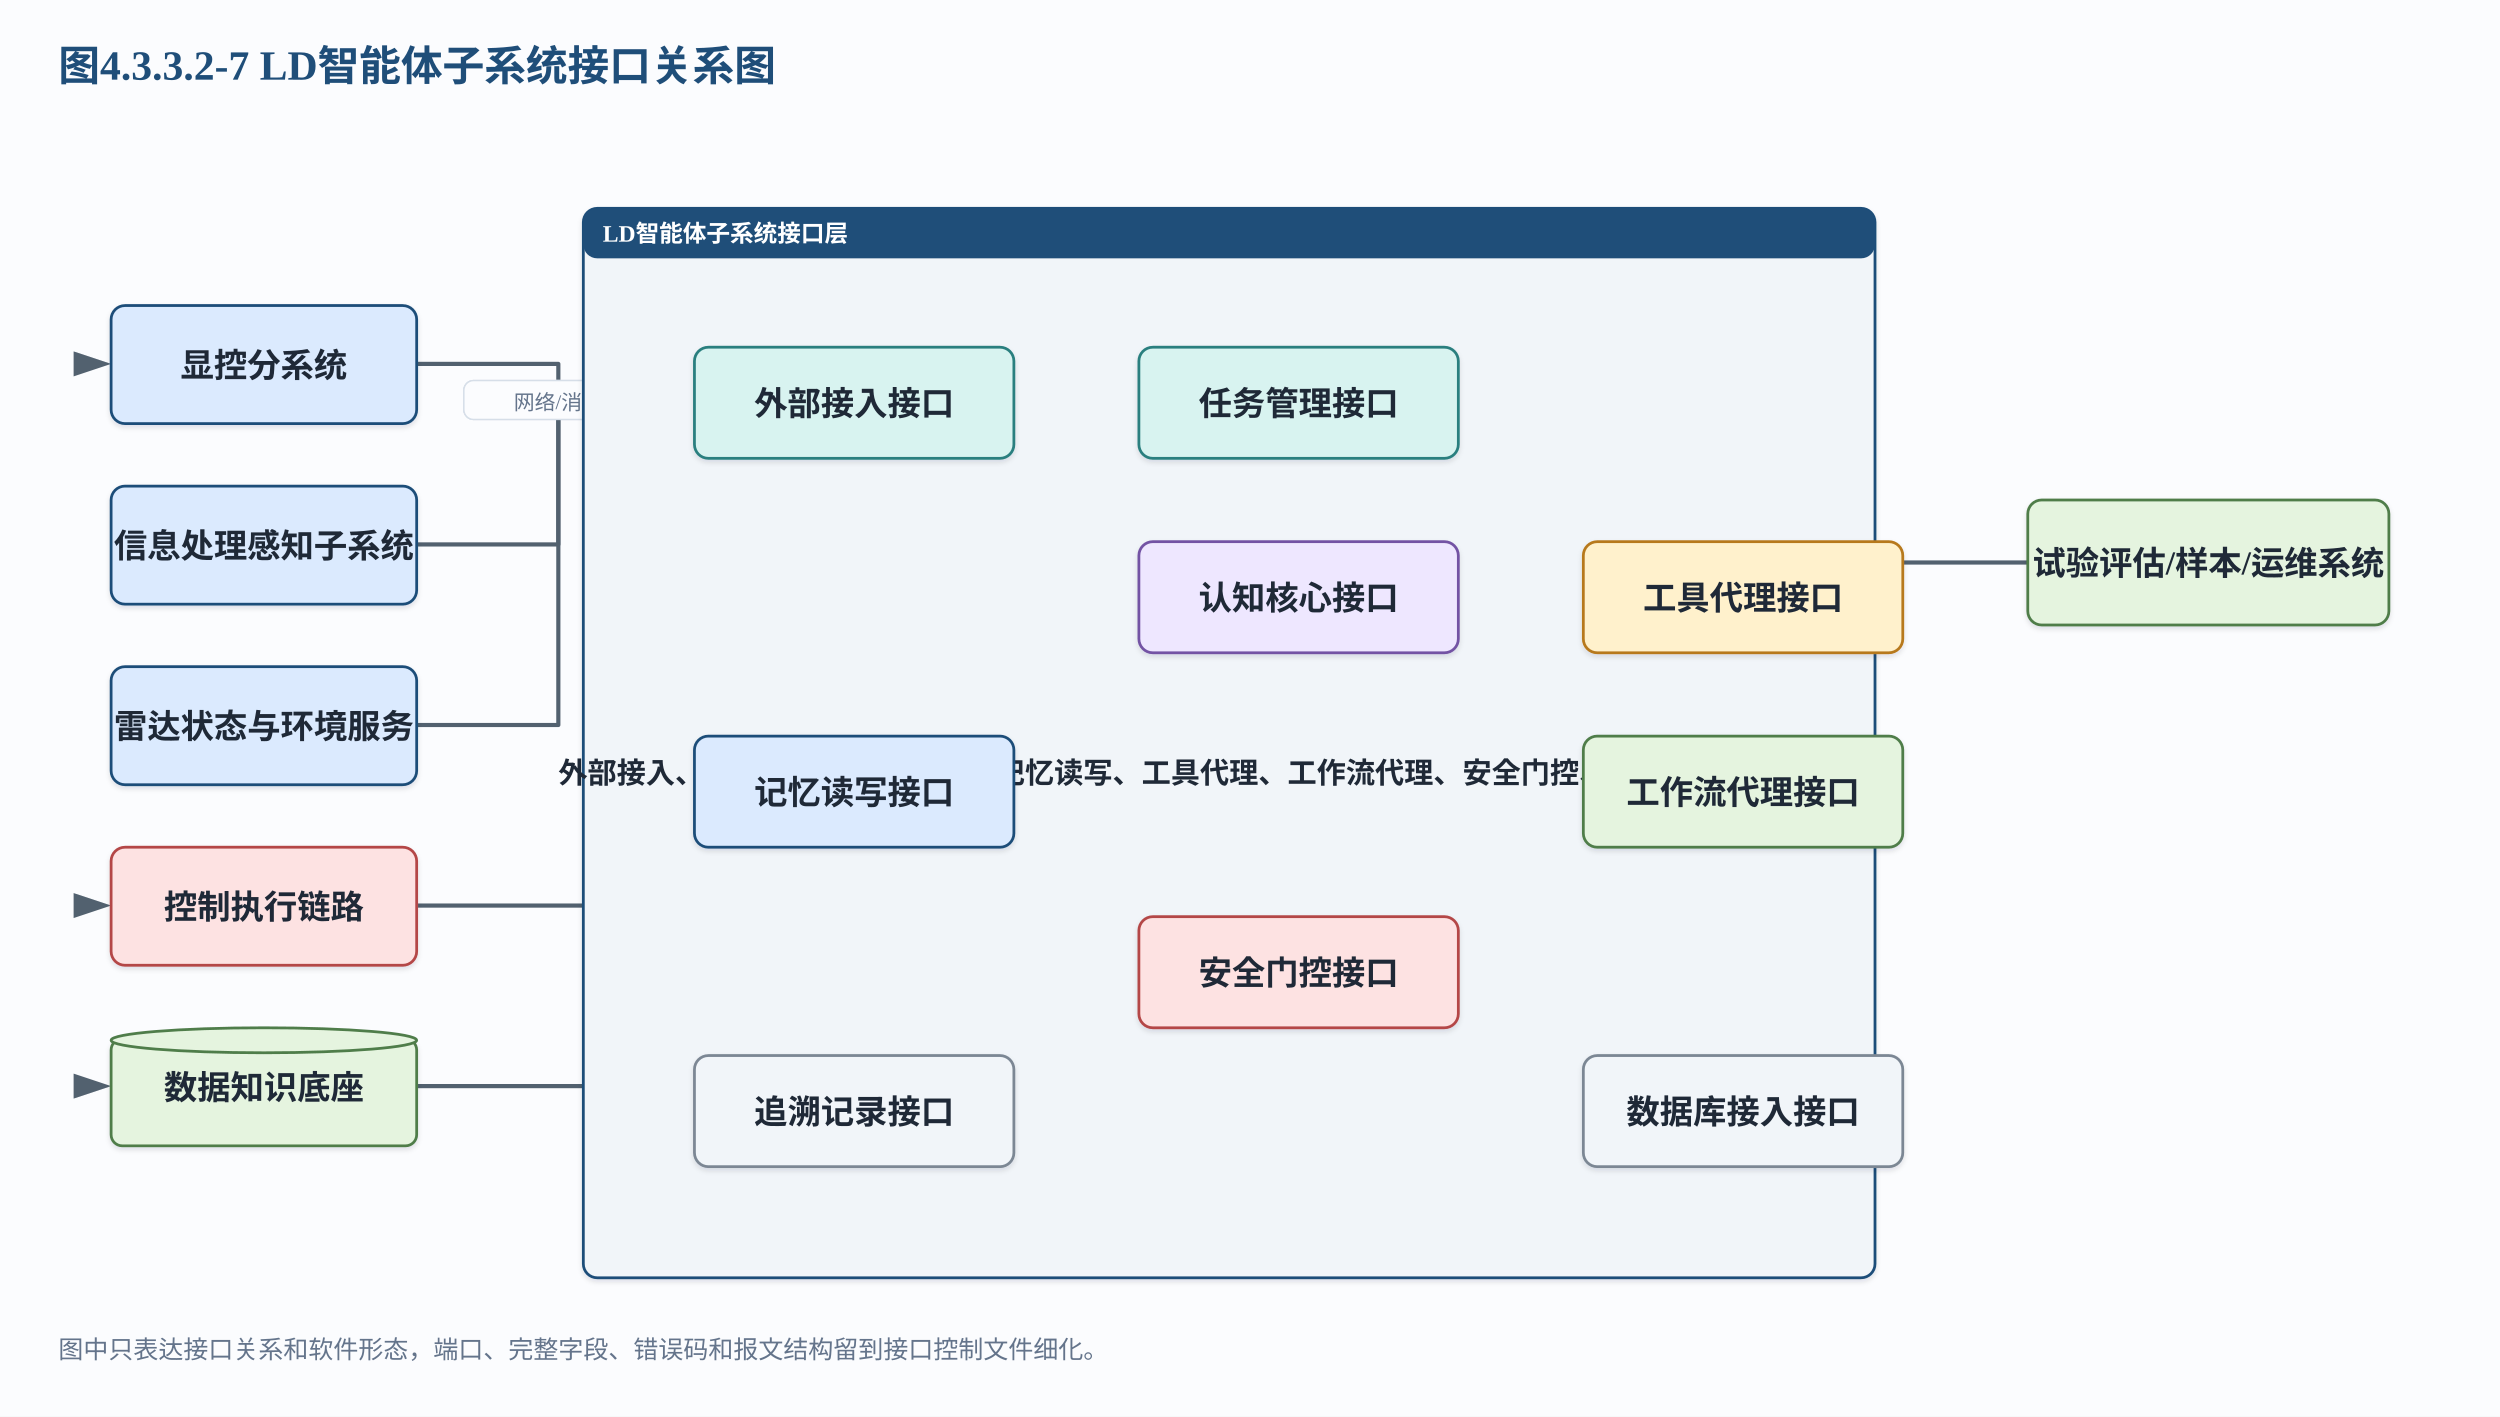
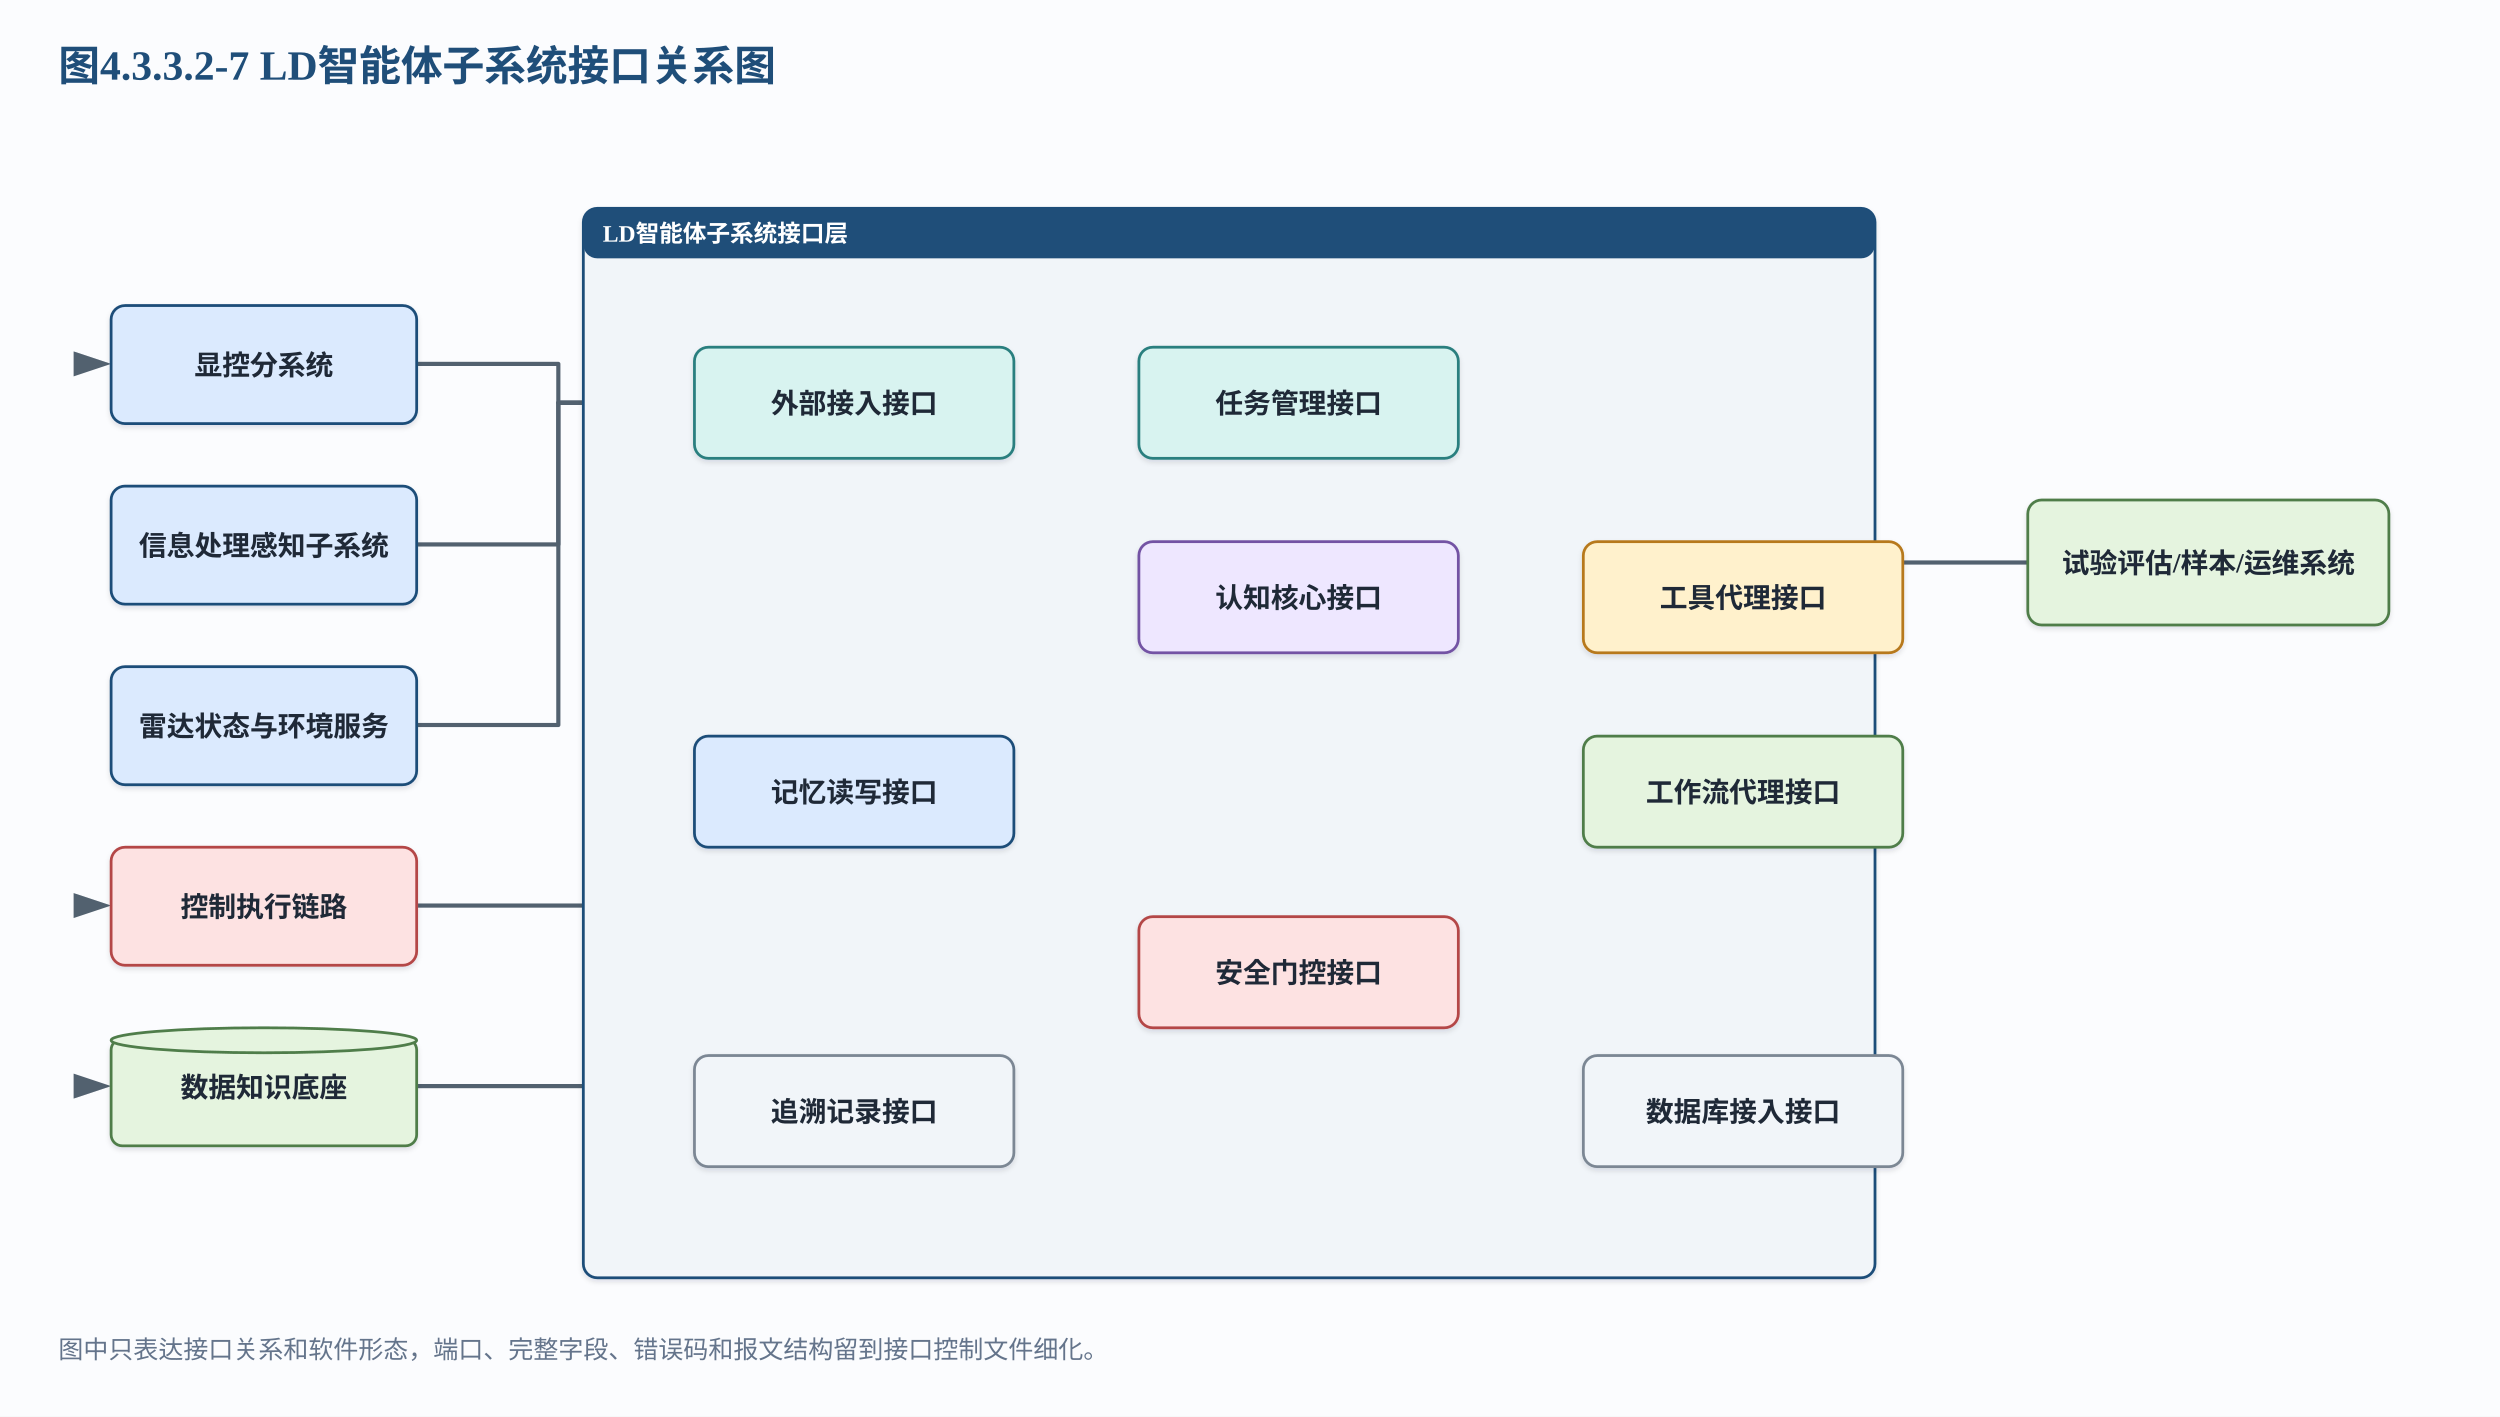
<svg xmlns="http://www.w3.org/2000/svg" width="1800" height="1020" viewBox="0 0 1800 1020">
  <defs>
    <marker id="arrow" markerWidth="10" markerHeight="10" refX="9" refY="3" orient="auto" markerUnits="strokeWidth">
      <path d="M0,0 L0,6 L9,3 z" fill="#52616f" />
    </marker>
    <filter id="shadow" x="-10%" y="-10%" width="120%" height="130%">
      <feDropShadow dx="0" dy="2" stdDeviation="2" flood-color="#1f2937" flood-opacity="0.12" />
    </filter>
  </defs>
  <rect width="100%" height="100%" fill="#fbfcfe" />
  <text x="42" y="58" font-size="30" font-weight="700" fill="#1f4e79">图4.3.3.2-7 LD智能体子系统接口关系图</text>
  <path d="M 80,262 L 402,262 L 402,290 L 730,290" fill="none" stroke="#52616f" stroke-width="3" stroke-linejoin="round" marker-end="url(#arrow)" marker-start="url(#arrow)" />
-   <rect x="334" y="274" width="136" height="28" rx="7" fill="#fbfcfe" stroke="#d6dee8" />
-   <text x="402" y="295" text-anchor="middle" font-size="15" fill="#64748b">HTTP/消息</text>
  <path d="M 80,392 L 402,392 L 402,290 L 730,290" fill="none" stroke="#52616f" stroke-width="3" stroke-linejoin="round" marker-end="url(#arrow)" />
-   <rect x="334" y="274" width="136" height="28" rx="7" fill="#fbfcfe" stroke="#d6dee8" />
-   <text x="402" y="295" text-anchor="middle" font-size="15" fill="#64748b">消息</text>
  <path d="M 80,522 L 402,522 L 402,290 L 730,290" fill="none" stroke="#52616f" stroke-width="3" stroke-linejoin="round" marker-end="url(#arrow)" />
-   <rect x="334" y="274" width="136" height="28" rx="7" fill="#fbfcfe" stroke="#d6dee8" />
-   <text x="402" y="295" text-anchor="middle" font-size="15" fill="#64748b">网络/消息</text>
  <path d="M 80,652 L 722,652 L 722,430 L 1370,430" fill="none" stroke="#52616f" stroke-width="3" stroke-linejoin="round" marker-end="url(#arrow)" marker-start="url(#arrow)" />
-   <rect x="654" y="414" width="136" height="28" rx="7" fill="#fbfcfe" stroke="#d6dee8" />
-   <text x="722" y="435" text-anchor="middle" font-size="15" fill="#64748b">网络通信</text>
  <path d="M 80,782 L 722,782 L 722,800 L 1370,800" fill="none" stroke="#52616f" stroke-width="3" stroke-linejoin="round" marker-end="url(#arrow)" marker-start="url(#arrow)" />
-   <rect x="654" y="784" width="136" height="28" rx="7" fill="#fbfcfe" stroke="#d6dee8" />
-   <text x="722" y="805" text-anchor="middle" font-size="15" fill="#64748b">数据库/HTTP</text>
  <path d="M 500,290 L 775,290 L 775,290 L 1050,290" fill="none" stroke="#52616f" stroke-width="3" stroke-linejoin="round" marker-end="url(#arrow)" />
  <path d="M 935,250 L 935,360 L 935,360 L 935,470" fill="none" stroke="#52616f" stroke-width="3" stroke-linejoin="round" marker-end="url(#arrow)" marker-start="url(#arrow)" />
  <path d="M 1050,430 L 775,430 L 775,570 L 500,570" fill="none" stroke="#52616f" stroke-width="3" stroke-linejoin="round" marker-end="url(#arrow)" marker-start="url(#arrow)" />
  <path d="M 820,430 L 1095,430 L 1095,430 L 1370,430" fill="none" stroke="#52616f" stroke-width="3" stroke-linejoin="round" marker-end="url(#arrow)" marker-start="url(#arrow)" />
  <path d="M 820,430 L 1095,430 L 1095,570 L 1370,570" fill="none" stroke="#52616f" stroke-width="3" stroke-linejoin="round" marker-end="url(#arrow)" />
  <path d="M 1370,430 L 1095,430 L 1095,700 L 820,700" fill="none" stroke="#52616f" stroke-width="3" stroke-linejoin="round" marker-end="url(#arrow)" />
  <path d="M 1370,570 L 1095,570 L 1095,700 L 820,700" fill="none" stroke="#52616f" stroke-width="3" stroke-linejoin="round" marker-end="url(#arrow)" />
  <path d="M 500,570 L 935,570 L 935,800 L 1370,800" fill="none" stroke="#52616f" stroke-width="3" stroke-linejoin="round" marker-end="url(#arrow)" marker-start="url(#arrow)" />
  <path d="M 1255,390 L 1255,615 L 1255,615 L 1255,840" fill="none" stroke="#52616f" stroke-width="3" stroke-linejoin="round" marker-end="url(#arrow)" marker-start="url(#arrow)" />
  <path d="M 1255,530 L 1255,685 L 1255,685 L 1255,840" fill="none" stroke="#52616f" stroke-width="3" stroke-linejoin="round" marker-end="url(#arrow)" marker-start="url(#arrow)" />
  <path d="M 935,250 L 935,545 L 615,545 L 615,840" fill="none" stroke="#52616f" stroke-width="3" stroke-linejoin="round" marker-end="url(#arrow)" />
  <path d="M 935,390 L 935,615 L 615,615 L 615,840" fill="none" stroke="#52616f" stroke-width="3" stroke-linejoin="round" marker-end="url(#arrow)" />
  <path d="M 615,530 L 615,685 L 615,685 L 615,840" fill="none" stroke="#52616f" stroke-width="3" stroke-linejoin="round" marker-end="url(#arrow)" />
  <path d="M 1370,430 L 935,430 L 935,800 L 500,800" fill="none" stroke="#52616f" stroke-width="3" stroke-linejoin="round" marker-end="url(#arrow)" />
  <path d="M 1370,570 L 935,570 L 935,800 L 500,800" fill="none" stroke="#52616f" stroke-width="3" stroke-linejoin="round" marker-end="url(#arrow)" />
  <path d="M 500,800 L 1102,800 L 1102,405 L 1720,405" fill="none" stroke="#52616f" stroke-width="3" stroke-linejoin="round" marker-end="url(#arrow)" marker-start="url(#arrow)" />
-   <rect x="1034" y="389" width="136" height="28" rx="7" fill="#fbfcfe" stroke="#d6dee8" />
-   <text x="1102" y="410" text-anchor="middle" font-size="15" fill="#64748b">文件/HTTP</text>
  <rect x="80" y="220" width="220" height="85" rx="10" fill="#dbeafe" stroke="#1f4e79" stroke-width="2" filter="url(#shadow)" />
-   <text x="190.0" y="271.5" text-anchor="middle" font-size="24" font-weight="700" fill="#1f2937">显控分系统</text>
+   <text x="190.0" y="270.0" text-anchor="middle" font-size="20" font-weight="700" fill="#1f2937">显控分系统</text>
  <rect x="80" y="350" width="220" height="85" rx="10" fill="#dbeafe" stroke="#1f4e79" stroke-width="2" filter="url(#shadow)" />
-   <text x="190.0" y="401.5" text-anchor="middle" font-size="24" font-weight="700" fill="#1f2937">信息处理感知子系统</text>
+   <text x="190.0" y="400.0" text-anchor="middle" font-size="20" font-weight="700" fill="#1f2937">信息处理感知子系统</text>
  <rect x="80" y="480" width="220" height="85" rx="10" fill="#dbeafe" stroke="#1f4e79" stroke-width="2" filter="url(#shadow)" />
-   <text x="190.0" y="531.5" text-anchor="middle" font-size="24" font-weight="700" fill="#1f2937">雷达状态与环境服务</text>
+   <text x="190.0" y="530.0" text-anchor="middle" font-size="20" font-weight="700" fill="#1f2937">雷达状态与环境服务</text>
  <rect x="80" y="610" width="220" height="85" rx="10" fill="#fde2e2" stroke="#b44747" stroke-width="2" filter="url(#shadow)" />
-   <text x="190.0" y="661.5" text-anchor="middle" font-size="24" font-weight="700" fill="#1f2937">控制执行链路</text>
+   <text x="190.0" y="660.0" text-anchor="middle" font-size="20" font-weight="700" fill="#1f2937">控制执行链路</text>
  <rect x="80" y="748" width="220" height="77" rx="8" fill="#e5f4df" stroke="#4f7d4a" stroke-width="2" filter="url(#shadow)" />
  <ellipse cx="190.0" cy="749" rx="110.0" ry="9" fill="#e5f4df" stroke="#4f7d4a" stroke-width="2" />
-   <text x="190.0" y="791.5" text-anchor="middle" font-size="24" font-weight="700" fill="#1f2937">数据知识底座</text>
+   <text x="190.0" y="790.0" text-anchor="middle" font-size="20" font-weight="700" fill="#1f2937">数据知识底座</text>
  <rect x="420" y="150" width="930" height="770" rx="10" fill="#f1f5f9" stroke="#1f4e79" stroke-width="2" filter="url(#shadow)" />
  <rect x="420" y="150" width="930" height="36" rx="10" fill="#1f4e79" />
  <text x="434" y="174" font-size="17" font-weight="700" fill="#fff">LD智能体子系统接口层</text>
-   <text x="885.0" y="563.9" text-anchor="middle" font-size="21" font-weight="700" fill="#1f2937">外部接入、任务管理、认知核心、记忆读写、工具代理、工作流代理、安全门控、追溯记录、数据库接入</text>
  <rect x="500" y="250" width="230" height="80" rx="10" fill="#d8f3f0" stroke="#2a7f7f" stroke-width="2" filter="url(#shadow)" />
-   <text x="615.0" y="299.0" text-anchor="middle" font-size="24" font-weight="700" fill="#1f2937">外部接入接口</text>
+   <text x="615.0" y="297.5" text-anchor="middle" font-size="20" font-weight="700" fill="#1f2937">外部接入接口</text>
  <rect x="820" y="250" width="230" height="80" rx="10" fill="#d8f3f0" stroke="#2a7f7f" stroke-width="2" filter="url(#shadow)" />
-   <text x="935.0" y="299.0" text-anchor="middle" font-size="24" font-weight="700" fill="#1f2937">任务管理接口</text>
+   <text x="935.0" y="297.5" text-anchor="middle" font-size="20" font-weight="700" fill="#1f2937">任务管理接口</text>
  <rect x="820" y="390" width="230" height="80" rx="10" fill="#eee7ff" stroke="#7353a4" stroke-width="2" filter="url(#shadow)" />
-   <text x="935.0" y="439.0" text-anchor="middle" font-size="24" font-weight="700" fill="#1f2937">认知核心接口</text>
+   <text x="935.0" y="437.5" text-anchor="middle" font-size="20" font-weight="700" fill="#1f2937">认知核心接口</text>
  <rect x="500" y="530" width="230" height="80" rx="10" fill="#dbeafe" stroke="#1f4e79" stroke-width="2" filter="url(#shadow)" />
-   <text x="615.0" y="579.0" text-anchor="middle" font-size="24" font-weight="700" fill="#1f2937">记忆读写接口</text>
+   <text x="615.0" y="577.5" text-anchor="middle" font-size="20" font-weight="700" fill="#1f2937">记忆读写接口</text>
  <rect x="1140" y="390" width="230" height="80" rx="10" fill="#fff1cc" stroke="#b7791f" stroke-width="2" filter="url(#shadow)" />
-   <text x="1255.0" y="439.0" text-anchor="middle" font-size="24" font-weight="700" fill="#1f2937">工具代理接口</text>
+   <text x="1255.0" y="437.5" text-anchor="middle" font-size="20" font-weight="700" fill="#1f2937">工具代理接口</text>
  <rect x="1140" y="530" width="230" height="80" rx="10" fill="#e5f4df" stroke="#4f7d4a" stroke-width="2" filter="url(#shadow)" />
-   <text x="1255.0" y="579.0" text-anchor="middle" font-size="24" font-weight="700" fill="#1f2937">工作流代理接口</text>
+   <text x="1255.0" y="577.5" text-anchor="middle" font-size="20" font-weight="700" fill="#1f2937">工作流代理接口</text>
  <rect x="820" y="660" width="230" height="80" rx="10" fill="#fde2e2" stroke="#b44747" stroke-width="2" filter="url(#shadow)" />
-   <text x="935.0" y="709.0" text-anchor="middle" font-size="24" font-weight="700" fill="#1f2937">安全门控接口</text>
+   <text x="935.0" y="707.5" text-anchor="middle" font-size="20" font-weight="700" fill="#1f2937">安全门控接口</text>
  <rect x="500" y="760" width="230" height="80" rx="10" fill="#f1f5f9" stroke="#7b8794" stroke-width="2" filter="url(#shadow)" />
-   <text x="615.0" y="809.0" text-anchor="middle" font-size="24" font-weight="700" fill="#1f2937">追溯记录接口</text>
+   <text x="615.0" y="807.5" text-anchor="middle" font-size="20" font-weight="700" fill="#1f2937">追溯记录接口</text>
  <rect x="1140" y="760" width="230" height="80" rx="10" fill="#f1f5f9" stroke="#7b8794" stroke-width="2" filter="url(#shadow)" />
-   <text x="1255.0" y="809.0" text-anchor="middle" font-size="24" font-weight="700" fill="#1f2937">数据库接入接口</text>
+   <text x="1255.0" y="807.5" text-anchor="middle" font-size="20" font-weight="700" fill="#1f2937">数据库接入接口</text>
  <rect x="1460" y="360" width="260" height="90" rx="10" fill="#e5f4df" stroke="#4f7d4a" stroke-width="2" filter="url(#shadow)" />
-   <text x="1590.0" y="414.0" text-anchor="middle" font-size="24" font-weight="700" fill="#1f2937">试验评估/样本/运维系统</text>
+   <text x="1590.0" y="412.5" text-anchor="middle" font-size="20" font-weight="700" fill="#1f2937">试验评估/样本/运维系统</text>
  <text x="42" y="978" font-size="18" fill="#64748b">图中只表达接口关系和软件形态，端口、完整字段、错误码和报文结构留到接口控制文件细化。</text>
</svg>
